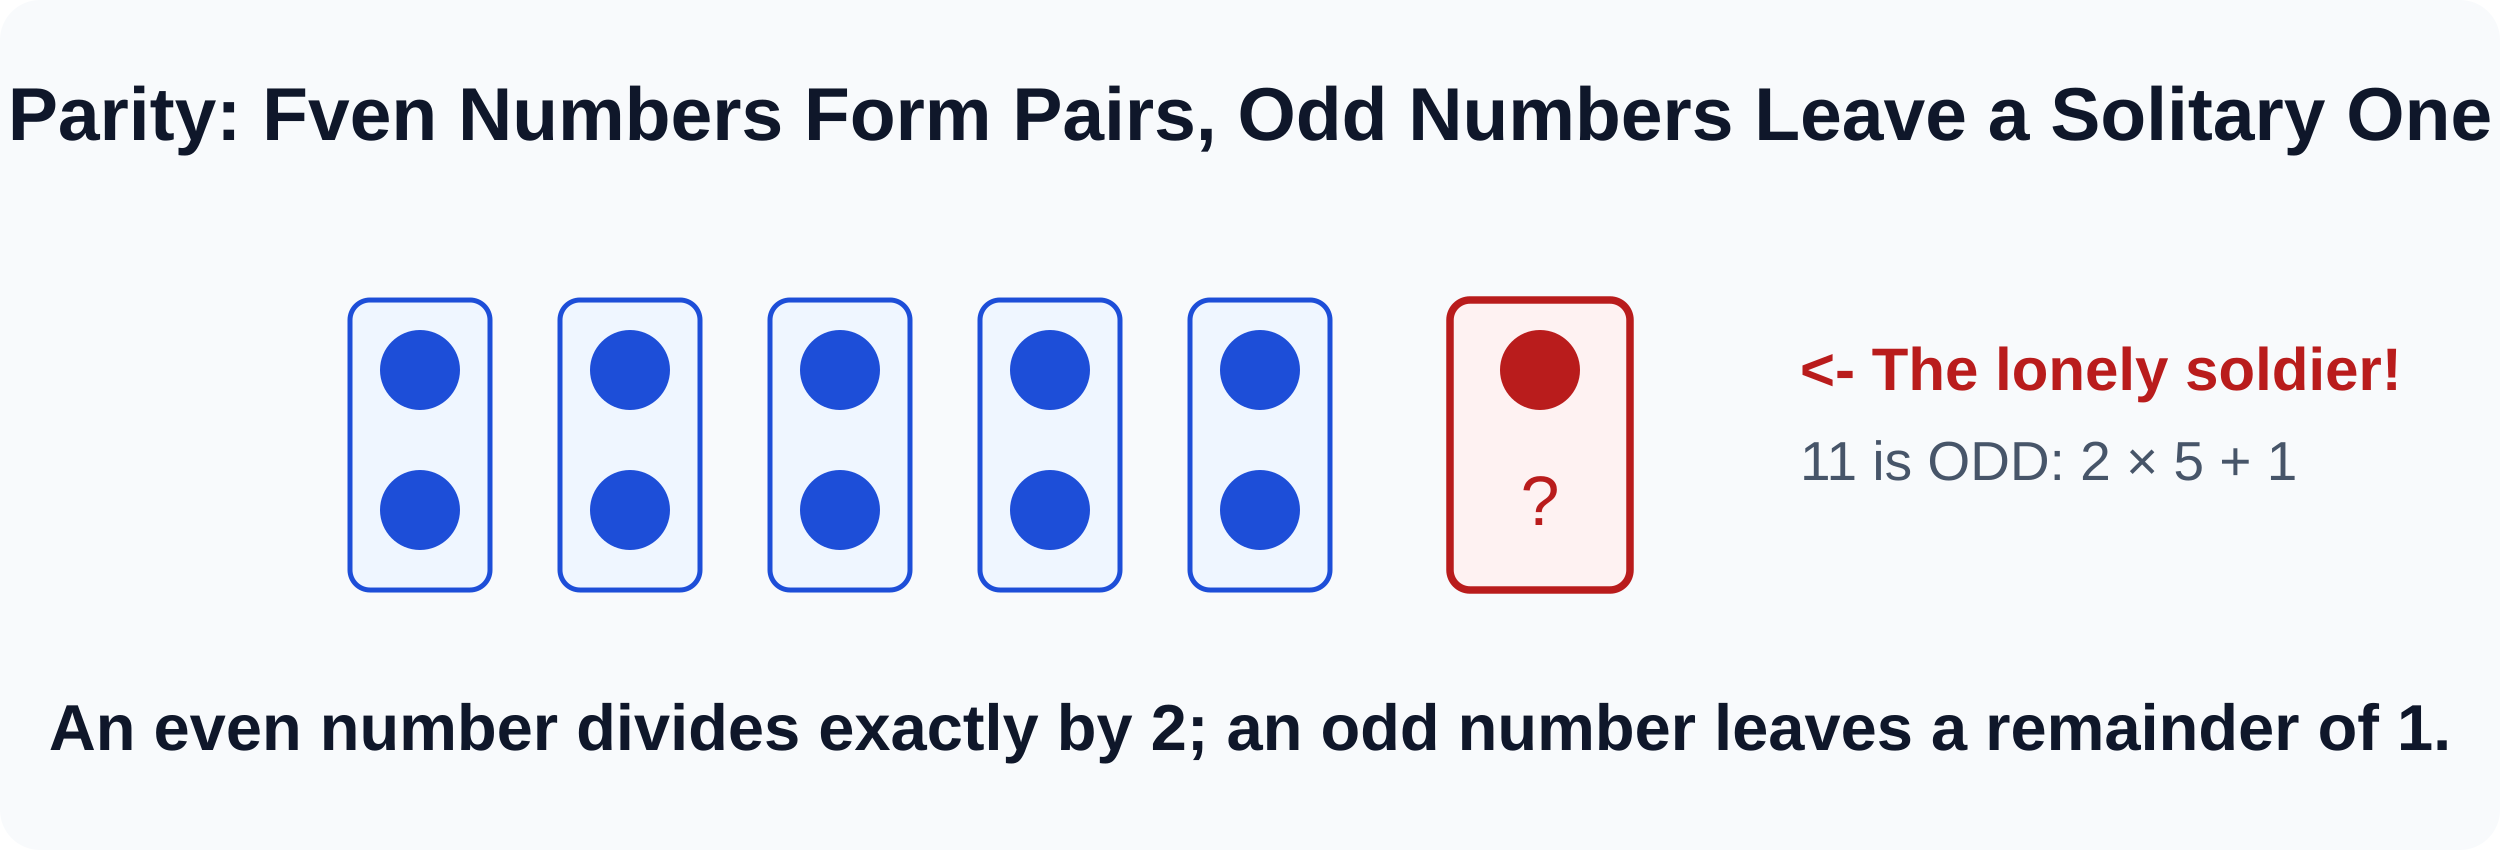
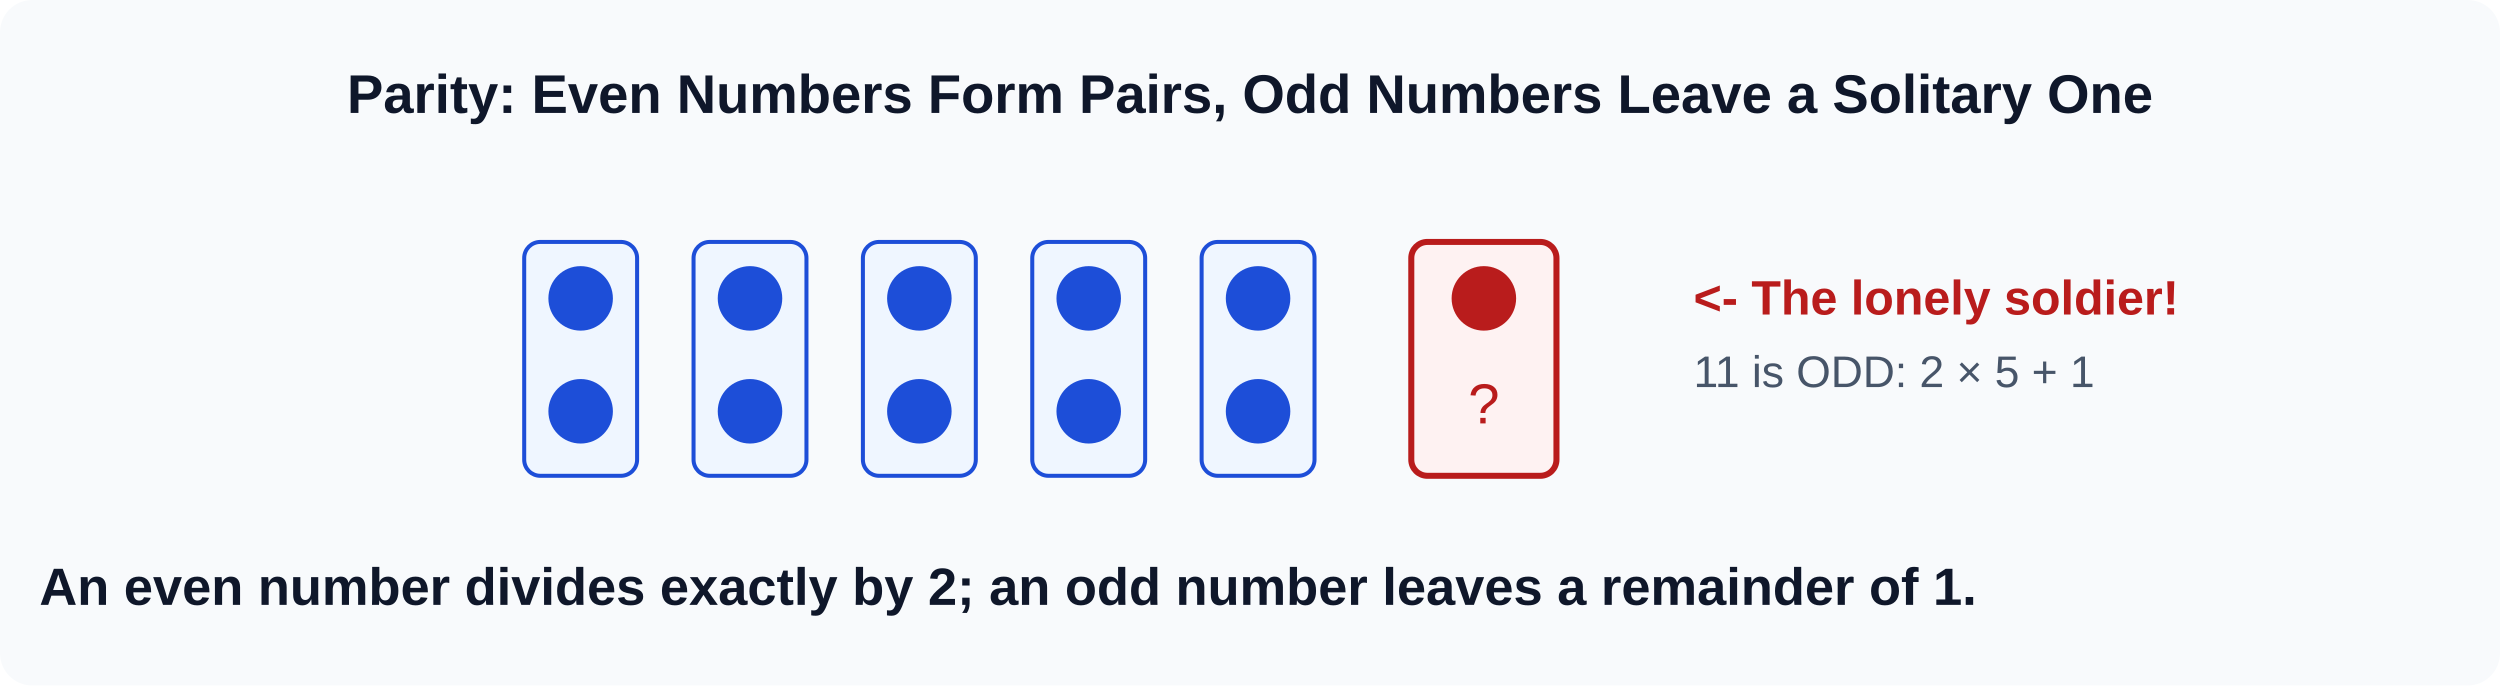
- <svg xmlns="http://www.w3.org/2000/svg" viewBox="0 0 500 170" width="100%" height="100%">
-   <rect width="500" height="170" fill="#f8fafc" rx="8" />
-   <text x="250" y="28" text-anchor="middle" font-family="Liberation Sans" font-size="15" font-weight="bold" fill="#0f172a">Parity: Fven Numbers Form Pairs, Odd Numbers Leave a Solitary One</text>
-   <g transform="translate(70, 50)">
+ <svg xmlns="http://www.w3.org/2000/svg" viewBox="0 0 620 170" width="100%" height="100%">
+   <rect width="620" height="170" fill="#f8fafc" rx="8" />
+   <text x="310" y="28" text-anchor="middle" font-family="Liberation Sans" font-size="13.5" font-weight="bold" fill="#0f172a">Parity: Even Numbers Form Pairs, Odd Numbers Leave a Solitary One</text>
+   <g transform="translate(130, 50)">
    <rect x="0" y="10" width="28" height="58" fill="#eff6ff" stroke="#1d4ed8" stroke-width="1" rx="4" />
    <circle cx="14" cy="24" r="8" fill="#1d4ed8" />
    <circle cx="14" cy="52" r="8" fill="#1d4ed8" />
    <rect x="42" y="10" width="28" height="58" fill="#eff6ff" stroke="#1d4ed8" stroke-width="1" rx="4" />
    <circle cx="56" cy="24" r="8" fill="#1d4ed8" />
    <circle cx="56" cy="52" r="8" fill="#1d4ed8" />
    <rect x="84" y="10" width="28" height="58" fill="#eff6ff" stroke="#1d4ed8" stroke-width="1" rx="4" />
    <circle cx="98" cy="24" r="8" fill="#1d4ed8" />
    <circle cx="98" cy="52" r="8" fill="#1d4ed8" />
    <rect x="126" y="10" width="28" height="58" fill="#eff6ff" stroke="#1d4ed8" stroke-width="1" rx="4" />
    <circle cx="140" cy="24" r="8" fill="#1d4ed8" />
    <circle cx="140" cy="52" r="8" fill="#1d4ed8" />
    <rect x="168" y="10" width="28" height="58" fill="#eff6ff" stroke="#1d4ed8" stroke-width="1" rx="4" />
    <circle cx="182" cy="24" r="8" fill="#1d4ed8" />
    <circle cx="182" cy="52" r="8" fill="#1d4ed8" />
    <rect x="220" y="10" width="36" height="58" fill="#fef2f2" stroke="#b91c1c" stroke-width="1.5" rx="4" />
    <circle cx="238" cy="24" r="8" fill="#b91c1c" />
    <text x="238" y="55" text-anchor="middle" font-family="Liberation Sans" font-size="14" fill="#b91c1c">?</text>
    <text x="290" y="28" font-family="Liberation Sans" font-size="12" font-weight="bold" fill="#b91c1c">&lt;- The lonely soldier!</text>
    <text x="290" y="46" font-family="Liberation Sans" font-size="11" fill="#475569">11 is ODD: 2 × 5 + 1</text>
  </g>
  <text x="250" y="150" text-anchor="middle" font-family="Liberation Sans" font-size="13" font-weight="bold" fill="#0f172a">An even number divides exactly by 2; an odd number leaves a remainder of 1.</text>
</svg>
